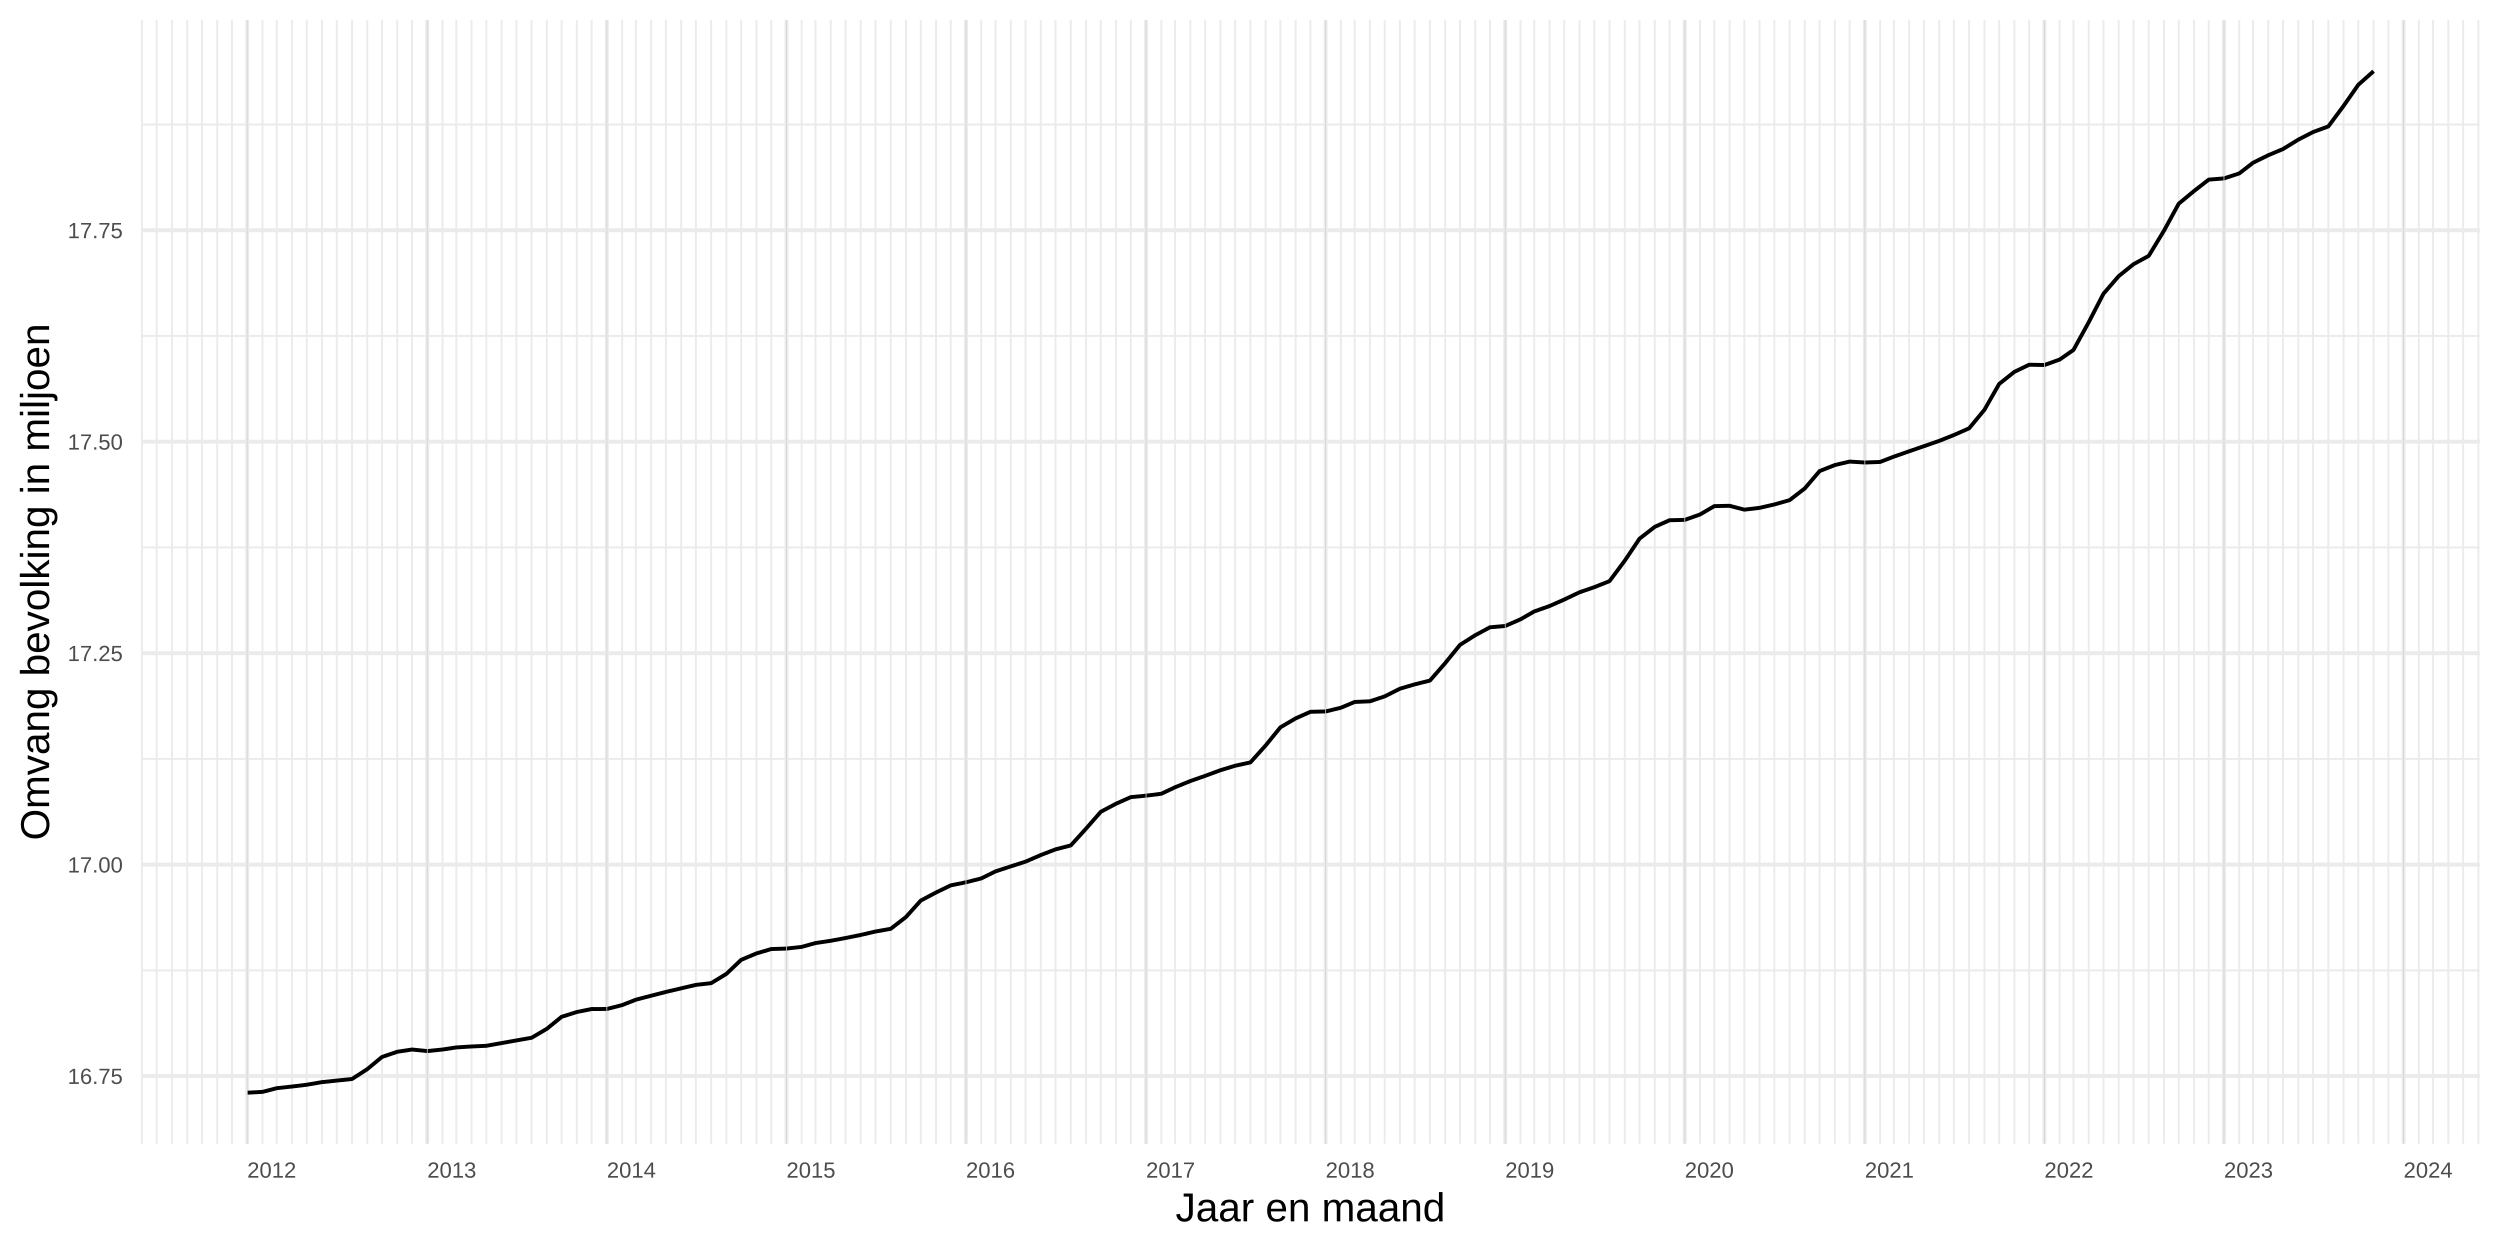
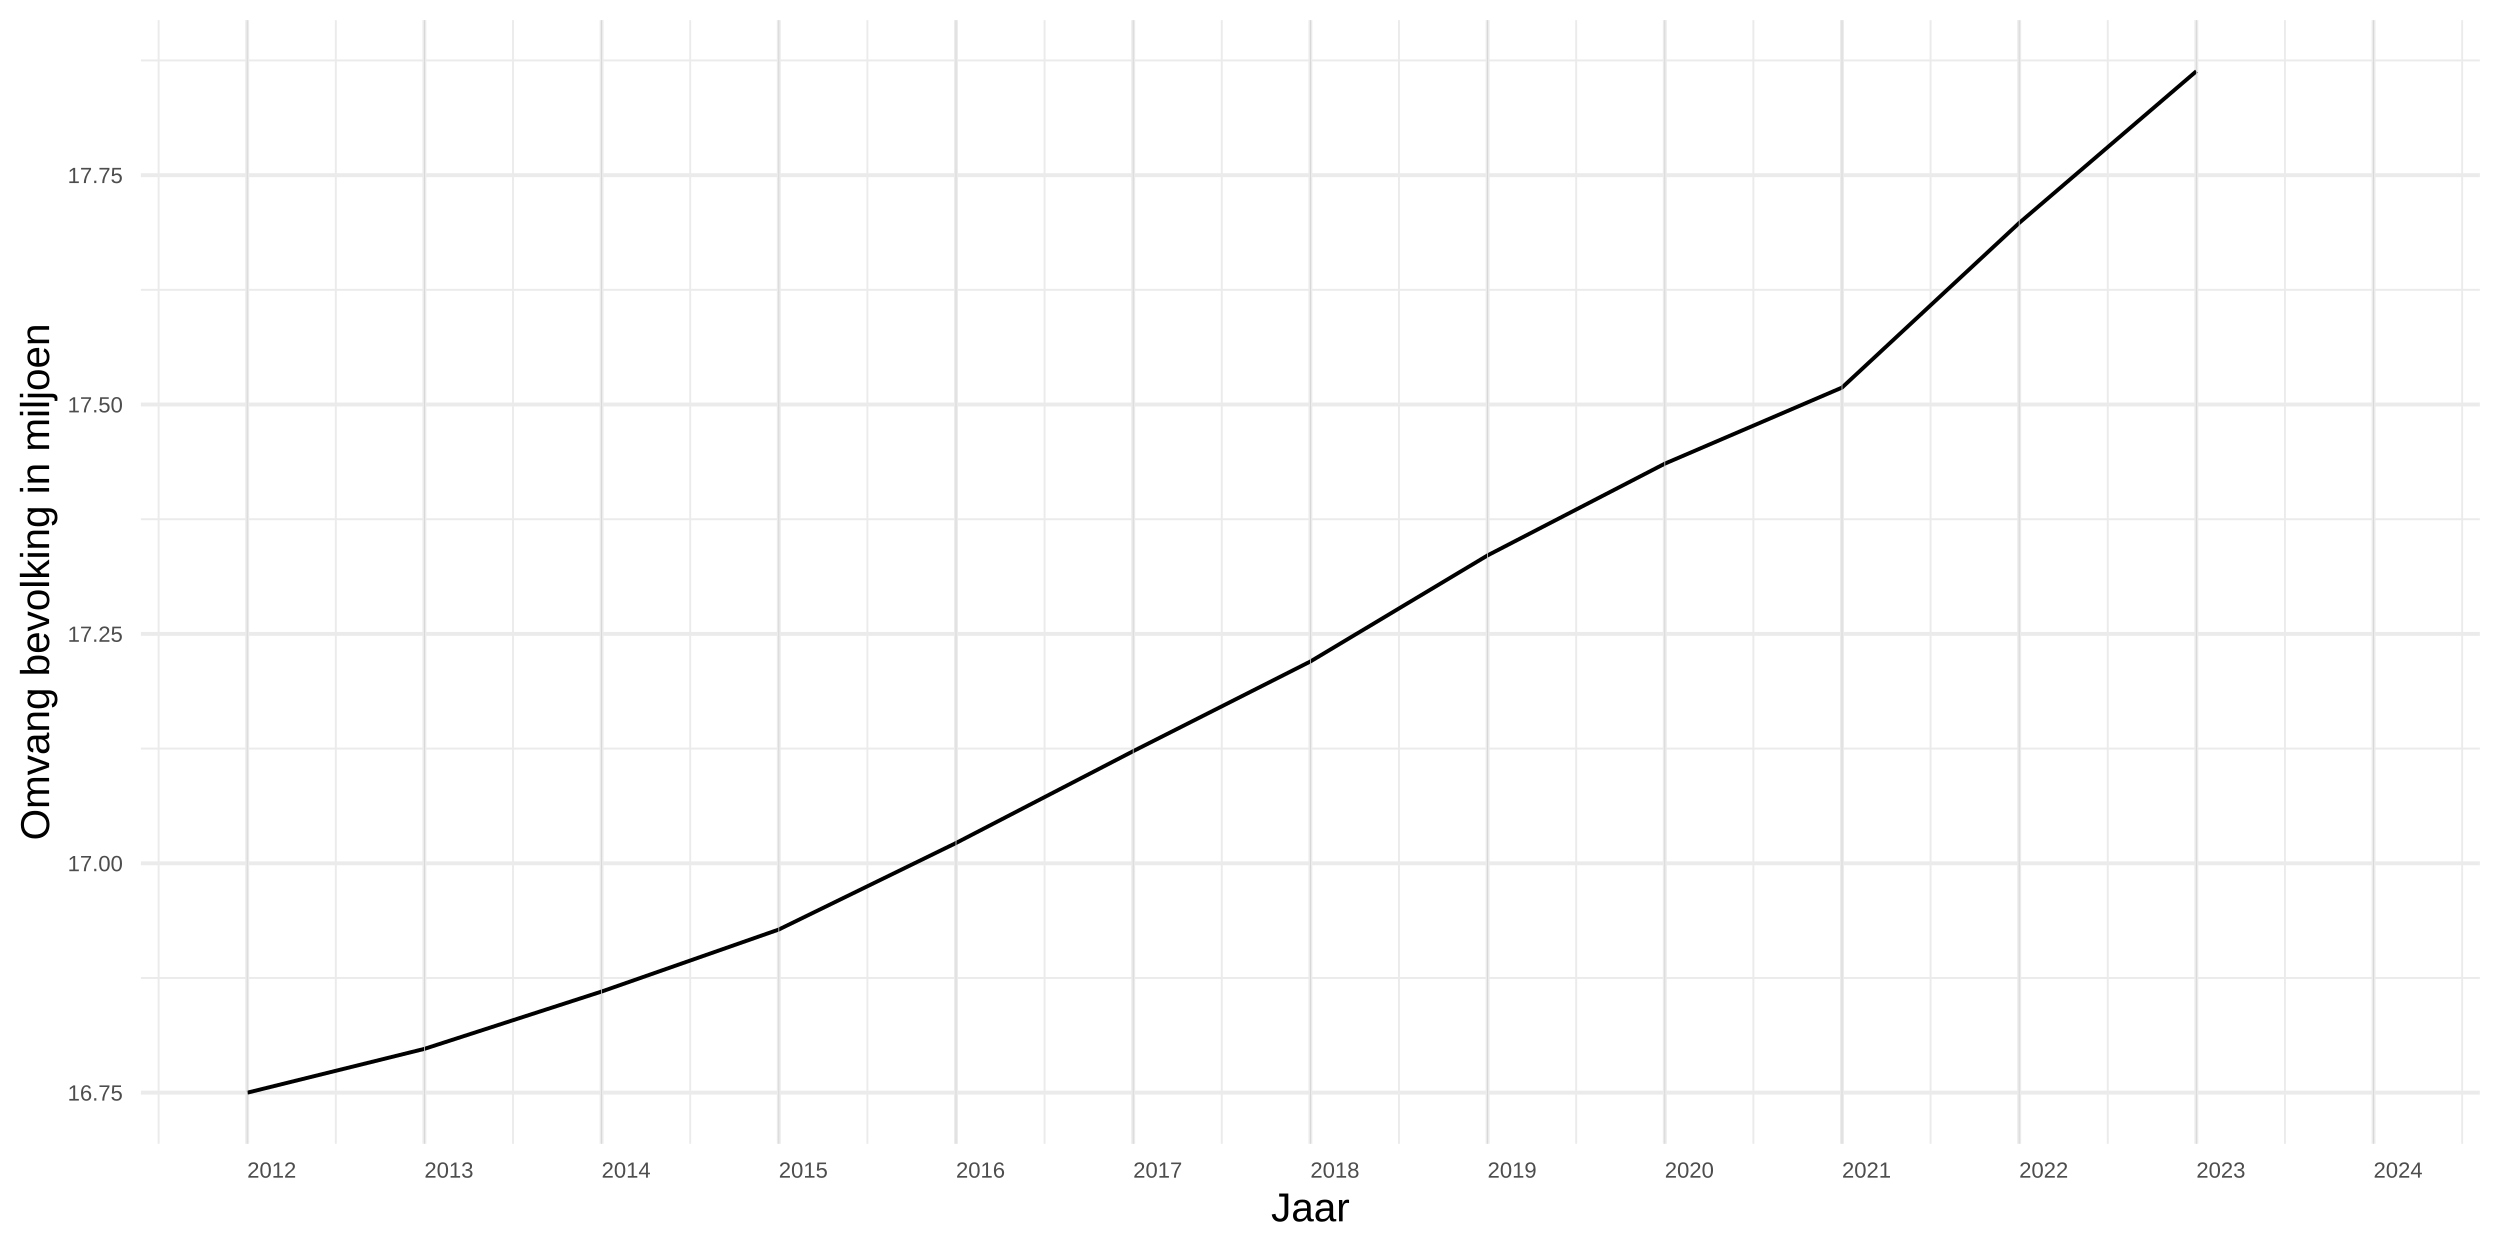
<svg xmlns="http://www.w3.org/2000/svg" class="svglite" width="680.31pt" height="340.16pt" viewBox="0 0 680.31 340.16">
  <defs>
    <style type="text/css">
    .svglite line, .svglite polyline, .svglite polygon, .svglite path, .svglite rect, .svglite circle {
      fill: none;
      stroke: #000000;
      stroke-linecap: round;
      stroke-linejoin: round;
      stroke-miterlimit: 10.00;
    }
    .svglite text {
      white-space: pre;
    }
  </style>
  </defs>
  <rect width="100%" height="100%" style="stroke: none; fill: none;" />
  <defs>
    <clipPath id="cpMC4wMHw2ODAuMzF8MC4wMHwzNDAuMTY=">
      <rect x="0.00" y="0.00" width="680.31" height="340.16" />
    </clipPath>
  </defs>
  <g clip-path="url(#cpMC4wMHw2ODAuMzF8MC4wMHwzNDAuMTY=)">
</g>
  <defs>
    <clipPath id="cpMzguMzR8Njc0Ljg0fDUuNDh8MzExLjI1">
      <rect x="38.34" y="5.48" width="636.49" height="305.77" />
    </clipPath>
  </defs>
  <g clip-path="url(#cpMzguMzR8Njc0Ljg0fDUuNDh8MzExLjI1)">
-     <polyline points="38.34,264.05 674.84,264.05 " style="stroke-width: 0.53; stroke: #EBEBEB; stroke-linecap: butt;" />
-     <polyline points="38.34,206.51 674.84,206.51 " style="stroke-width: 0.53; stroke: #EBEBEB; stroke-linecap: butt;" />
-     <polyline points="38.34,148.97 674.84,148.97 " style="stroke-width: 0.53; stroke: #EBEBEB; stroke-linecap: butt;" />
-     <polyline points="38.34,91.43 674.84,91.43 " style="stroke-width: 0.53; stroke: #EBEBEB; stroke-linecap: butt;" />
-     <polyline points="38.34,33.89 674.84,33.89 " style="stroke-width: 0.53; stroke: #EBEBEB; stroke-linecap: butt;" />
-     <polyline points="38.62,311.25 38.62,5.48 " style="stroke-width: 0.53; stroke: #EBEBEB; stroke-linecap: butt;" />
-     <polyline points="42.64,311.25 42.64,5.48 " style="stroke-width: 0.53; stroke: #EBEBEB; stroke-linecap: butt;" />
-     <polyline points="46.79,311.25 46.79,5.48 " style="stroke-width: 0.53; stroke: #EBEBEB; stroke-linecap: butt;" />
-     <polyline points="50.94,311.25 50.94,5.48 " style="stroke-width: 0.53; stroke: #EBEBEB; stroke-linecap: butt;" />
-     <polyline points="54.96,311.25 54.96,5.48 " style="stroke-width: 0.53; stroke: #EBEBEB; stroke-linecap: butt;" />
-     <polyline points="59.11,311.25 59.11,5.48 " style="stroke-width: 0.53; stroke: #EBEBEB; stroke-linecap: butt;" />
-     <polyline points="63.12,311.25 63.12,5.48 " style="stroke-width: 0.53; stroke: #EBEBEB; stroke-linecap: butt;" />
-     <polyline points="71.43,311.25 71.43,5.48 " style="stroke-width: 0.53; stroke: #EBEBEB; stroke-linecap: butt;" />
-     <polyline points="75.31,311.25 75.31,5.48 " style="stroke-width: 0.53; stroke: #EBEBEB; stroke-linecap: butt;" />
-     <polyline points="79.46,311.25 79.46,5.48 " style="stroke-width: 0.53; stroke: #EBEBEB; stroke-linecap: butt;" />
-     <polyline points="83.47,311.25 83.47,5.48 " style="stroke-width: 0.53; stroke: #EBEBEB; stroke-linecap: butt;" />
-     <polyline points="87.62,311.25 87.62,5.48 " style="stroke-width: 0.53; stroke: #EBEBEB; stroke-linecap: butt;" />
-     <polyline points="91.64,311.25 91.64,5.48 " style="stroke-width: 0.53; stroke: #EBEBEB; stroke-linecap: butt;" />
-     <polyline points="95.79,311.25 95.79,5.48 " style="stroke-width: 0.53; stroke: #EBEBEB; stroke-linecap: butt;" />
-     <polyline points="99.94,311.25 99.94,5.48 " style="stroke-width: 0.53; stroke: #EBEBEB; stroke-linecap: butt;" />
-     <polyline points="103.96,311.25 103.96,5.48 " style="stroke-width: 0.53; stroke: #EBEBEB; stroke-linecap: butt;" />
-     <polyline points="108.11,311.25 108.11,5.48 " style="stroke-width: 0.53; stroke: #EBEBEB; stroke-linecap: butt;" />
-     <polyline points="112.12,311.25 112.12,5.48 " style="stroke-width: 0.53; stroke: #EBEBEB; stroke-linecap: butt;" />
-     <polyline points="120.43,311.25 120.43,5.48 " style="stroke-width: 0.53; stroke: #EBEBEB; stroke-linecap: butt;" />
-     <polyline points="124.17,311.25 124.17,5.48 " style="stroke-width: 0.53; stroke: #EBEBEB; stroke-linecap: butt;" />
-     <polyline points="128.32,311.25 128.32,5.48 " style="stroke-width: 0.53; stroke: #EBEBEB; stroke-linecap: butt;" />
-     <polyline points="132.34,311.25 132.34,5.48 " style="stroke-width: 0.53; stroke: #EBEBEB; stroke-linecap: butt;" />
-     <polyline points="136.49,311.25 136.49,5.48 " style="stroke-width: 0.53; stroke: #EBEBEB; stroke-linecap: butt;" />
-     <polyline points="140.51,311.25 140.51,5.48 " style="stroke-width: 0.53; stroke: #EBEBEB; stroke-linecap: butt;" />
-     <polyline points="144.66,311.25 144.66,5.48 " style="stroke-width: 0.53; stroke: #EBEBEB; stroke-linecap: butt;" />
-     <polyline points="148.81,311.25 148.81,5.48 " style="stroke-width: 0.53; stroke: #EBEBEB; stroke-linecap: butt;" />
-     <polyline points="152.82,311.25 152.82,5.48 " style="stroke-width: 0.53; stroke: #EBEBEB; stroke-linecap: butt;" />
-     <polyline points="156.97,311.25 156.97,5.48 " style="stroke-width: 0.53; stroke: #EBEBEB; stroke-linecap: butt;" />
-     <polyline points="160.99,311.25 160.99,5.48 " style="stroke-width: 0.53; stroke: #EBEBEB; stroke-linecap: butt;" />
-     <polyline points="169.29,311.25 169.29,5.48 " style="stroke-width: 0.53; stroke: #EBEBEB; stroke-linecap: butt;" />
-     <polyline points="173.04,311.25 173.04,5.48 " style="stroke-width: 0.53; stroke: #EBEBEB; stroke-linecap: butt;" />
-     <polyline points="177.19,311.25 177.19,5.48 " style="stroke-width: 0.53; stroke: #EBEBEB; stroke-linecap: butt;" />
-     <polyline points="181.21,311.25 181.21,5.48 " style="stroke-width: 0.53; stroke: #EBEBEB; stroke-linecap: butt;" />
-     <polyline points="185.36,311.25 185.36,5.48 " style="stroke-width: 0.53; stroke: #EBEBEB; stroke-linecap: butt;" />
-     <polyline points="189.37,311.25 189.37,5.48 " style="stroke-width: 0.53; stroke: #EBEBEB; stroke-linecap: butt;" />
-     <polyline points="193.52,311.25 193.52,5.48 " style="stroke-width: 0.53; stroke: #EBEBEB; stroke-linecap: butt;" />
-     <polyline points="197.67,311.25 197.67,5.48 " style="stroke-width: 0.53; stroke: #EBEBEB; stroke-linecap: butt;" />
-     <polyline points="201.69,311.25 201.69,5.48 " style="stroke-width: 0.53; stroke: #EBEBEB; stroke-linecap: butt;" />
-     <polyline points="205.84,311.25 205.84,5.48 " style="stroke-width: 0.53; stroke: #EBEBEB; stroke-linecap: butt;" />
-     <polyline points="209.86,311.25 209.86,5.48 " style="stroke-width: 0.53; stroke: #EBEBEB; stroke-linecap: butt;" />
-     <polyline points="218.16,311.25 218.16,5.48 " style="stroke-width: 0.53; stroke: #EBEBEB; stroke-linecap: butt;" />
-     <polyline points="221.91,311.25 221.91,5.48 " style="stroke-width: 0.53; stroke: #EBEBEB; stroke-linecap: butt;" />
-     <polyline points="226.06,311.25 226.06,5.48 " style="stroke-width: 0.53; stroke: #EBEBEB; stroke-linecap: butt;" />
-     <polyline points="230.07,311.25 230.07,5.48 " style="stroke-width: 0.53; stroke: #EBEBEB; stroke-linecap: butt;" />
-     <polyline points="234.22,311.25 234.22,5.48 " style="stroke-width: 0.53; stroke: #EBEBEB; stroke-linecap: butt;" />
-     <polyline points="238.24,311.25 238.24,5.48 " style="stroke-width: 0.53; stroke: #EBEBEB; stroke-linecap: butt;" />
-     <polyline points="242.39,311.25 242.39,5.48 " style="stroke-width: 0.53; stroke: #EBEBEB; stroke-linecap: butt;" />
-     <polyline points="246.54,311.25 246.54,5.48 " style="stroke-width: 0.53; stroke: #EBEBEB; stroke-linecap: butt;" />
-     <polyline points="250.56,311.25 250.56,5.48 " style="stroke-width: 0.53; stroke: #EBEBEB; stroke-linecap: butt;" />
-     <polyline points="254.71,311.25 254.71,5.48 " style="stroke-width: 0.53; stroke: #EBEBEB; stroke-linecap: butt;" />
-     <polyline points="258.72,311.25 258.72,5.48 " style="stroke-width: 0.53; stroke: #EBEBEB; stroke-linecap: butt;" />
-     <polyline points="267.02,311.25 267.02,5.48 " style="stroke-width: 0.53; stroke: #EBEBEB; stroke-linecap: butt;" />
-     <polyline points="270.91,311.25 270.91,5.48 " style="stroke-width: 0.53; stroke: #EBEBEB; stroke-linecap: butt;" />
-     <polyline points="275.06,311.25 275.06,5.48 " style="stroke-width: 0.53; stroke: #EBEBEB; stroke-linecap: butt;" />
-     <polyline points="279.07,311.25 279.07,5.48 " style="stroke-width: 0.53; stroke: #EBEBEB; stroke-linecap: butt;" />
-     <polyline points="283.22,311.25 283.22,5.48 " style="stroke-width: 0.53; stroke: #EBEBEB; stroke-linecap: butt;" />
-     <polyline points="287.24,311.25 287.24,5.48 " style="stroke-width: 0.53; stroke: #EBEBEB; stroke-linecap: butt;" />
-     <polyline points="291.39,311.25 291.39,5.48 " style="stroke-width: 0.53; stroke: #EBEBEB; stroke-linecap: butt;" />
-     <polyline points="295.54,311.25 295.54,5.48 " style="stroke-width: 0.53; stroke: #EBEBEB; stroke-linecap: butt;" />
-     <polyline points="299.56,311.25 299.56,5.48 " style="stroke-width: 0.53; stroke: #EBEBEB; stroke-linecap: butt;" />
-     <polyline points="303.71,311.25 303.71,5.48 " style="stroke-width: 0.53; stroke: #EBEBEB; stroke-linecap: butt;" />
-     <polyline points="307.72,311.25 307.72,5.48 " style="stroke-width: 0.53; stroke: #EBEBEB; stroke-linecap: butt;" />
-     <polyline points="316.02,311.25 316.02,5.48 " style="stroke-width: 0.53; stroke: #EBEBEB; stroke-linecap: butt;" />
-     <polyline points="319.77,311.25 319.77,5.48 " style="stroke-width: 0.53; stroke: #EBEBEB; stroke-linecap: butt;" />
-     <polyline points="323.92,311.25 323.92,5.48 " style="stroke-width: 0.53; stroke: #EBEBEB; stroke-linecap: butt;" />
-     <polyline points="327.94,311.25 327.94,5.48 " style="stroke-width: 0.53; stroke: #EBEBEB; stroke-linecap: butt;" />
-     <polyline points="332.09,311.25 332.09,5.48 " style="stroke-width: 0.53; stroke: #EBEBEB; stroke-linecap: butt;" />
-     <polyline points="336.11,311.25 336.11,5.48 " style="stroke-width: 0.53; stroke: #EBEBEB; stroke-linecap: butt;" />
-     <polyline points="340.26,311.25 340.26,5.48 " style="stroke-width: 0.53; stroke: #EBEBEB; stroke-linecap: butt;" />
-     <polyline points="344.41,311.25 344.41,5.48 " style="stroke-width: 0.53; stroke: #EBEBEB; stroke-linecap: butt;" />
-     <polyline points="348.42,311.25 348.42,5.48 " style="stroke-width: 0.53; stroke: #EBEBEB; stroke-linecap: butt;" />
-     <polyline points="352.57,311.25 352.57,5.48 " style="stroke-width: 0.53; stroke: #EBEBEB; stroke-linecap: butt;" />
-     <polyline points="356.59,311.25 356.59,5.48 " style="stroke-width: 0.53; stroke: #EBEBEB; stroke-linecap: butt;" />
-     <polyline points="364.89,311.25 364.89,5.48 " style="stroke-width: 0.53; stroke: #EBEBEB; stroke-linecap: butt;" />
-     <polyline points="368.64,311.25 368.64,5.48 " style="stroke-width: 0.53; stroke: #EBEBEB; stroke-linecap: butt;" />
-     <polyline points="372.79,311.25 372.79,5.48 " style="stroke-width: 0.53; stroke: #EBEBEB; stroke-linecap: butt;" />
-     <polyline points="376.81,311.25 376.81,5.48 " style="stroke-width: 0.53; stroke: #EBEBEB; stroke-linecap: butt;" />
-     <polyline points="380.96,311.25 380.96,5.48 " style="stroke-width: 0.53; stroke: #EBEBEB; stroke-linecap: butt;" />
-     <polyline points="384.97,311.25 384.97,5.48 " style="stroke-width: 0.53; stroke: #EBEBEB; stroke-linecap: butt;" />
-     <polyline points="389.12,311.25 389.12,5.48 " style="stroke-width: 0.53; stroke: #EBEBEB; stroke-linecap: butt;" />
-     <polyline points="393.27,311.25 393.27,5.48 " style="stroke-width: 0.53; stroke: #EBEBEB; stroke-linecap: butt;" />
-     <polyline points="397.29,311.25 397.29,5.48 " style="stroke-width: 0.53; stroke: #EBEBEB; stroke-linecap: butt;" />
-     <polyline points="401.44,311.25 401.44,5.48 " style="stroke-width: 0.53; stroke: #EBEBEB; stroke-linecap: butt;" />
-     <polyline points="405.46,311.25 405.46,5.48 " style="stroke-width: 0.53; stroke: #EBEBEB; stroke-linecap: butt;" />
-     <polyline points="413.76,311.25 413.76,5.48 " style="stroke-width: 0.53; stroke: #EBEBEB; stroke-linecap: butt;" />
-     <polyline points="417.50,311.25 417.50,5.48 " style="stroke-width: 0.53; stroke: #EBEBEB; stroke-linecap: butt;" />
-     <polyline points="421.66,311.25 421.66,5.48 " style="stroke-width: 0.53; stroke: #EBEBEB; stroke-linecap: butt;" />
-     <polyline points="425.67,311.25 425.67,5.48 " style="stroke-width: 0.53; stroke: #EBEBEB; stroke-linecap: butt;" />
-     <polyline points="429.82,311.25 429.82,5.48 " style="stroke-width: 0.53; stroke: #EBEBEB; stroke-linecap: butt;" />
-     <polyline points="433.84,311.25 433.84,5.48 " style="stroke-width: 0.53; stroke: #EBEBEB; stroke-linecap: butt;" />
-     <polyline points="437.99,311.25 437.99,5.48 " style="stroke-width: 0.53; stroke: #EBEBEB; stroke-linecap: butt;" />
-     <polyline points="442.14,311.25 442.14,5.48 " style="stroke-width: 0.53; stroke: #EBEBEB; stroke-linecap: butt;" />
-     <polyline points="446.16,311.25 446.16,5.48 " style="stroke-width: 0.53; stroke: #EBEBEB; stroke-linecap: butt;" />
-     <polyline points="450.31,311.25 450.31,5.48 " style="stroke-width: 0.53; stroke: #EBEBEB; stroke-linecap: butt;" />
-     <polyline points="454.32,311.25 454.32,5.48 " style="stroke-width: 0.53; stroke: #EBEBEB; stroke-linecap: butt;" />
-     <polyline points="462.62,311.25 462.62,5.48 " style="stroke-width: 0.53; stroke: #EBEBEB; stroke-linecap: butt;" />
-     <polyline points="466.50,311.25 466.50,5.48 " style="stroke-width: 0.53; stroke: #EBEBEB; stroke-linecap: butt;" />
-     <polyline points="470.66,311.25 470.66,5.48 " style="stroke-width: 0.53; stroke: #EBEBEB; stroke-linecap: butt;" />
-     <polyline points="474.67,311.25 474.67,5.48 " style="stroke-width: 0.53; stroke: #EBEBEB; stroke-linecap: butt;" />
-     <polyline points="478.82,311.25 478.82,5.48 " style="stroke-width: 0.53; stroke: #EBEBEB; stroke-linecap: butt;" />
-     <polyline points="482.84,311.25 482.84,5.48 " style="stroke-width: 0.53; stroke: #EBEBEB; stroke-linecap: butt;" />
-     <polyline points="486.99,311.25 486.99,5.48 " style="stroke-width: 0.53; stroke: #EBEBEB; stroke-linecap: butt;" />
-     <polyline points="491.14,311.25 491.14,5.48 " style="stroke-width: 0.53; stroke: #EBEBEB; stroke-linecap: butt;" />
-     <polyline points="495.16,311.25 495.16,5.48 " style="stroke-width: 0.53; stroke: #EBEBEB; stroke-linecap: butt;" />
-     <polyline points="499.31,311.25 499.31,5.48 " style="stroke-width: 0.53; stroke: #EBEBEB; stroke-linecap: butt;" />
-     <polyline points="503.32,311.25 503.32,5.48 " style="stroke-width: 0.53; stroke: #EBEBEB; stroke-linecap: butt;" />
-     <polyline points="511.62,311.25 511.62,5.48 " style="stroke-width: 0.53; stroke: #EBEBEB; stroke-linecap: butt;" />
-     <polyline points="515.37,311.25 515.37,5.48 " style="stroke-width: 0.53; stroke: #EBEBEB; stroke-linecap: butt;" />
-     <polyline points="519.52,311.25 519.52,5.48 " style="stroke-width: 0.53; stroke: #EBEBEB; stroke-linecap: butt;" />
-     <polyline points="523.54,311.25 523.54,5.48 " style="stroke-width: 0.53; stroke: #EBEBEB; stroke-linecap: butt;" />
-     <polyline points="527.69,311.25 527.69,5.48 " style="stroke-width: 0.53; stroke: #EBEBEB; stroke-linecap: butt;" />
-     <polyline points="531.70,311.25 531.70,5.48 " style="stroke-width: 0.53; stroke: #EBEBEB; stroke-linecap: butt;" />
-     <polyline points="535.85,311.25 535.85,5.48 " style="stroke-width: 0.53; stroke: #EBEBEB; stroke-linecap: butt;" />
-     <polyline points="540.01,311.25 540.01,5.48 " style="stroke-width: 0.53; stroke: #EBEBEB; stroke-linecap: butt;" />
-     <polyline points="544.02,311.25 544.02,5.48 " style="stroke-width: 0.53; stroke: #EBEBEB; stroke-linecap: butt;" />
-     <polyline points="548.17,311.25 548.17,5.48 " style="stroke-width: 0.53; stroke: #EBEBEB; stroke-linecap: butt;" />
-     <polyline points="552.19,311.25 552.19,5.48 " style="stroke-width: 0.53; stroke: #EBEBEB; stroke-linecap: butt;" />
-     <polyline points="560.49,311.25 560.49,5.48 " style="stroke-width: 0.53; stroke: #EBEBEB; stroke-linecap: butt;" />
-     <polyline points="564.24,311.25 564.24,5.48 " style="stroke-width: 0.53; stroke: #EBEBEB; stroke-linecap: butt;" />
-     <polyline points="568.39,311.25 568.39,5.48 " style="stroke-width: 0.53; stroke: #EBEBEB; stroke-linecap: butt;" />
-     <polyline points="572.40,311.25 572.40,5.48 " style="stroke-width: 0.53; stroke: #EBEBEB; stroke-linecap: butt;" />
-     <polyline points="576.55,311.25 576.55,5.48 " style="stroke-width: 0.53; stroke: #EBEBEB; stroke-linecap: butt;" />
-     <polyline points="580.57,311.25 580.57,5.48 " style="stroke-width: 0.53; stroke: #EBEBEB; stroke-linecap: butt;" />
-     <polyline points="584.72,311.25 584.72,5.48 " style="stroke-width: 0.53; stroke: #EBEBEB; stroke-linecap: butt;" />
-     <polyline points="588.87,311.25 588.87,5.48 " style="stroke-width: 0.53; stroke: #EBEBEB; stroke-linecap: butt;" />
-     <polyline points="592.89,311.25 592.89,5.48 " style="stroke-width: 0.53; stroke: #EBEBEB; stroke-linecap: butt;" />
-     <polyline points="597.04,311.25 597.04,5.48 " style="stroke-width: 0.53; stroke: #EBEBEB; stroke-linecap: butt;" />
-     <polyline points="601.05,311.25 601.05,5.48 " style="stroke-width: 0.53; stroke: #EBEBEB; stroke-linecap: butt;" />
-     <polyline points="609.35,311.25 609.35,5.48 " style="stroke-width: 0.53; stroke: #EBEBEB; stroke-linecap: butt;" />
-     <polyline points="613.10,311.25 613.10,5.48 " style="stroke-width: 0.53; stroke: #EBEBEB; stroke-linecap: butt;" />
-     <polyline points="617.25,311.25 617.25,5.48 " style="stroke-width: 0.53; stroke: #EBEBEB; stroke-linecap: butt;" />
-     <polyline points="621.27,311.25 621.27,5.48 " style="stroke-width: 0.53; stroke: #EBEBEB; stroke-linecap: butt;" />
-     <polyline points="625.42,311.25 625.42,5.48 " style="stroke-width: 0.53; stroke: #EBEBEB; stroke-linecap: butt;" />
-     <polyline points="629.44,311.25 629.44,5.48 " style="stroke-width: 0.53; stroke: #EBEBEB; stroke-linecap: butt;" />
-     <polyline points="633.59,311.25 633.59,5.48 " style="stroke-width: 0.53; stroke: #EBEBEB; stroke-linecap: butt;" />
-     <polyline points="637.74,311.25 637.74,5.48 " style="stroke-width: 0.53; stroke: #EBEBEB; stroke-linecap: butt;" />
-     <polyline points="641.75,311.25 641.75,5.48 " style="stroke-width: 0.53; stroke: #EBEBEB; stroke-linecap: butt;" />
-     <polyline points="645.90,311.25 645.90,5.48 " style="stroke-width: 0.53; stroke: #EBEBEB; stroke-linecap: butt;" />
-     <polyline points="649.92,311.25 649.92,5.48 " style="stroke-width: 0.53; stroke: #EBEBEB; stroke-linecap: butt;" />
-     <polyline points="658.22,311.25 658.22,5.48 " style="stroke-width: 0.53; stroke: #EBEBEB; stroke-linecap: butt;" />
-     <polyline points="662.10,311.25 662.10,5.48 " style="stroke-width: 0.53; stroke: #EBEBEB; stroke-linecap: butt;" />
-     <polyline points="666.25,311.25 666.25,5.48 " style="stroke-width: 0.53; stroke: #EBEBEB; stroke-linecap: butt;" />
-     <polyline points="670.27,311.25 670.27,5.48 " style="stroke-width: 0.53; stroke: #EBEBEB; stroke-linecap: butt;" />
-     <polyline points="674.42,311.25 674.42,5.48 " style="stroke-width: 0.53; stroke: #EBEBEB; stroke-linecap: butt;" />
-     <polyline points="38.34,292.82 674.84,292.82 " style="stroke-width: 1.07; stroke: #EBEBEB; stroke-linecap: butt;" />
-     <polyline points="38.34,235.28 674.84,235.28 " style="stroke-width: 1.07; stroke: #EBEBEB; stroke-linecap: butt;" />
-     <polyline points="38.34,177.74 674.84,177.74 " style="stroke-width: 1.07; stroke: #EBEBEB; stroke-linecap: butt;" />
-     <polyline points="38.34,120.20 674.84,120.20 " style="stroke-width: 1.07; stroke: #EBEBEB; stroke-linecap: butt;" />
-     <polyline points="38.34,62.66 674.84,62.66 " style="stroke-width: 1.07; stroke: #EBEBEB; stroke-linecap: butt;" />
+     <polyline points="38.34,266.13 674.84,266.13 " style="stroke-width: 0.53; stroke: #EBEBEB; stroke-linecap: butt;" />
+     <polyline points="38.34,203.71 674.84,203.71 " style="stroke-width: 0.53; stroke: #EBEBEB; stroke-linecap: butt;" />
+     <polyline points="38.34,141.29 674.84,141.29 " style="stroke-width: 0.53; stroke: #EBEBEB; stroke-linecap: butt;" />
+     <polyline points="38.34,78.87 674.84,78.87 " style="stroke-width: 0.53; stroke: #EBEBEB; stroke-linecap: butt;" />
+     <polyline points="38.34,16.45 674.84,16.45 " style="stroke-width: 0.53; stroke: #EBEBEB; stroke-linecap: butt;" />
+     <polyline points="43.17,311.25 43.17,5.48 " style="stroke-width: 0.53; stroke: #EBEBEB; stroke-linecap: butt;" />
+     <polyline points="91.38,311.25 91.38,5.48 " style="stroke-width: 0.53; stroke: #EBEBEB; stroke-linecap: butt;" />
+     <polyline points="139.60,311.25 139.60,5.48 " style="stroke-width: 0.53; stroke: #EBEBEB; stroke-linecap: butt;" />
+     <polyline points="187.82,311.25 187.82,5.48 " style="stroke-width: 0.53; stroke: #EBEBEB; stroke-linecap: butt;" />
+     <polyline points="236.04,311.25 236.04,5.48 " style="stroke-width: 0.53; stroke: #EBEBEB; stroke-linecap: butt;" />
+     <polyline points="284.26,311.25 284.26,5.48 " style="stroke-width: 0.53; stroke: #EBEBEB; stroke-linecap: butt;" />
+     <polyline points="332.48,311.25 332.48,5.48 " style="stroke-width: 0.53; stroke: #EBEBEB; stroke-linecap: butt;" />
+     <polyline points="380.70,311.25 380.70,5.48 " style="stroke-width: 0.53; stroke: #EBEBEB; stroke-linecap: butt;" />
+     <polyline points="428.92,311.25 428.92,5.48 " style="stroke-width: 0.53; stroke: #EBEBEB; stroke-linecap: butt;" />
+     <polyline points="477.14,311.25 477.14,5.48 " style="stroke-width: 0.53; stroke: #EBEBEB; stroke-linecap: butt;" />
+     <polyline points="525.36,311.25 525.36,5.48 " style="stroke-width: 0.53; stroke: #EBEBEB; stroke-linecap: butt;" />
+     <polyline points="573.58,311.25 573.58,5.48 " style="stroke-width: 0.53; stroke: #EBEBEB; stroke-linecap: butt;" />
+     <polyline points="621.79,311.25 621.79,5.48 " style="stroke-width: 0.53; stroke: #EBEBEB; stroke-linecap: butt;" />
+     <polyline points="670.01,311.25 670.01,5.48 " style="stroke-width: 0.53; stroke: #EBEBEB; stroke-linecap: butt;" />
+     <polyline points="38.34,297.34 674.84,297.34 " style="stroke-width: 1.07; stroke: #EBEBEB; stroke-linecap: butt;" />
+     <polyline points="38.34,234.92 674.84,234.92 " style="stroke-width: 1.07; stroke: #EBEBEB; stroke-linecap: butt;" />
+     <polyline points="38.34,172.50 674.84,172.50 " style="stroke-width: 1.07; stroke: #EBEBEB; stroke-linecap: butt;" />
+     <polyline points="38.34,110.08 674.84,110.08 " style="stroke-width: 1.07; stroke: #EBEBEB; stroke-linecap: butt;" />
+     <polyline points="38.34,47.66 674.84,47.66 " style="stroke-width: 1.07; stroke: #EBEBEB; stroke-linecap: butt;" />
    <polyline points="67.27,311.25 67.27,5.48 " style="stroke-width: 1.07; stroke: #EBEBEB; stroke-linecap: butt;" />
-     <polyline points="116.27,311.25 116.27,5.48 " style="stroke-width: 1.07; stroke: #EBEBEB; stroke-linecap: butt;" />
-     <polyline points="165.14,311.25 165.14,5.48 " style="stroke-width: 1.07; stroke: #EBEBEB; stroke-linecap: butt;" />
-     <polyline points="214.01,311.25 214.01,5.48 " style="stroke-width: 1.07; stroke: #EBEBEB; stroke-linecap: butt;" />
-     <polyline points="262.87,311.25 262.87,5.48 " style="stroke-width: 1.07; stroke: #EBEBEB; stroke-linecap: butt;" />
-     <polyline points="311.87,311.25 311.87,5.48 " style="stroke-width: 1.07; stroke: #EBEBEB; stroke-linecap: butt;" />
-     <polyline points="360.74,311.25 360.74,5.48 " style="stroke-width: 1.07; stroke: #EBEBEB; stroke-linecap: butt;" />
-     <polyline points="409.61,311.25 409.61,5.48 " style="stroke-width: 1.07; stroke: #EBEBEB; stroke-linecap: butt;" />
-     <polyline points="458.47,311.25 458.47,5.48 " style="stroke-width: 1.07; stroke: #EBEBEB; stroke-linecap: butt;" />
-     <polyline points="507.47,311.25 507.47,5.48 " style="stroke-width: 1.07; stroke: #EBEBEB; stroke-linecap: butt;" />
-     <polyline points="556.34,311.25 556.34,5.48 " style="stroke-width: 1.07; stroke: #EBEBEB; stroke-linecap: butt;" />
-     <polyline points="605.20,311.25 605.20,5.48 " style="stroke-width: 1.07; stroke: #EBEBEB; stroke-linecap: butt;" />
-     <polyline points="654.07,311.25 654.07,5.48 " style="stroke-width: 1.07; stroke: #EBEBEB; stroke-linecap: butt;" />
-     <polyline points="67.27,297.35 71.43,297.13 75.31,296.12 79.46,295.67 83.47,295.18 87.62,294.47 91.64,294.05 95.79,293.62 99.94,290.94 103.96,287.62 108.11,286.21 112.12,285.60 116.27,286.02 120.43,285.60 124.17,285.03 128.32,284.77 132.34,284.59 136.49,283.85 140.51,283.13 144.66,282.40 148.81,279.96 152.82,276.70 156.97,275.39 160.99,274.58 165.14,274.57 169.29,273.51 173.04,272.04 177.19,270.96 181.21,269.93 185.36,268.95 189.37,268.01 193.52,267.54 197.67,265.01 201.69,261.19 205.84,259.45 209.86,258.26 214.01,258.13 218.16,257.67 221.91,256.63 226.06,256.01 230.07,255.26 234.22,254.42 238.24,253.49 242.39,252.75 246.54,249.53 250.56,245.07 254.71,242.87 258.72,240.93 262.87,240.09 267.02,239.04 270.91,237.12 275.06,235.76 279.07,234.47 283.22,232.68 287.24,231.13 291.39,230.06 295.54,225.49 299.56,220.90 303.71,218.70 307.72,216.92 311.87,216.52 316.02,216.00 319.77,214.23 323.92,212.54 327.94,211.13 332.09,209.60 336.11,208.38 340.26,207.47 344.41,202.86 348.42,197.93 352.57,195.49 356.59,193.70 360.74,193.60 364.89,192.59 368.64,191.02 372.79,190.84 376.81,189.50 380.96,187.41 384.97,186.23 389.12,185.20 393.27,180.45 397.29,175.49 401.44,172.86 405.46,170.70 409.61,170.34 413.76,168.53 417.50,166.39 421.66,164.92 425.67,163.15 429.82,161.17 433.84,159.79 437.99,158.14 442.14,152.57 446.16,146.58 450.31,143.36 454.32,141.57 458.47,141.47 462.62,140.00 466.50,137.73 470.66,137.64 474.67,138.69 478.82,138.20 482.84,137.28 486.99,136.10 491.14,132.90 495.16,128.19 499.31,126.55 503.32,125.61 507.47,125.86 511.62,125.71 515.37,124.26 519.52,122.81 523.54,121.42 527.69,119.98 531.70,118.38 535.85,116.55 540.01,111.51 544.02,104.48 548.17,101.18 552.19,99.25 556.34,99.33 560.49,97.84 564.24,95.23 568.39,87.69 572.40,79.93 576.55,75.14 580.57,71.90 584.72,69.63 588.87,62.78 592.89,55.42 597.04,51.99 601.05,48.88 605.20,48.55 609.35,47.19 613.10,44.29 617.25,42.24 621.27,40.55 625.42,38.00 629.44,35.93 633.59,34.41 637.74,28.82 641.75,23.07 645.90,19.38 " style="stroke-width: 1.07; stroke-linecap: butt;" />
+     <polyline points="115.49,311.25 115.49,5.48 " style="stroke-width: 1.07; stroke: #EBEBEB; stroke-linecap: butt;" />
+     <polyline points="163.71,311.25 163.71,5.48 " style="stroke-width: 1.07; stroke: #EBEBEB; stroke-linecap: butt;" />
+     <polyline points="211.93,311.25 211.93,5.48 " style="stroke-width: 1.07; stroke: #EBEBEB; stroke-linecap: butt;" />
+     <polyline points="260.15,311.25 260.15,5.48 " style="stroke-width: 1.07; stroke: #EBEBEB; stroke-linecap: butt;" />
+     <polyline points="308.37,311.25 308.37,5.48 " style="stroke-width: 1.07; stroke: #EBEBEB; stroke-linecap: butt;" />
+     <polyline points="356.59,311.25 356.59,5.48 " style="stroke-width: 1.07; stroke: #EBEBEB; stroke-linecap: butt;" />
+     <polyline points="404.81,311.25 404.81,5.48 " style="stroke-width: 1.07; stroke: #EBEBEB; stroke-linecap: butt;" />
+     <polyline points="453.03,311.25 453.03,5.48 " style="stroke-width: 1.07; stroke: #EBEBEB; stroke-linecap: butt;" />
+     <polyline points="501.25,311.25 501.25,5.48 " style="stroke-width: 1.07; stroke: #EBEBEB; stroke-linecap: butt;" />
+     <polyline points="549.47,311.25 549.47,5.48 " style="stroke-width: 1.07; stroke: #EBEBEB; stroke-linecap: butt;" />
+     <polyline points="597.68,311.25 597.68,5.48 " style="stroke-width: 1.07; stroke: #EBEBEB; stroke-linecap: butt;" />
+     <polyline points="645.90,311.25 645.90,5.48 " style="stroke-width: 1.07; stroke: #EBEBEB; stroke-linecap: butt;" />
+     <polyline points="67.27,297.35 115.49,285.42 163.71,269.82 211.93,252.94 260.15,229.40 308.37,204.41 356.59,180.00 404.81,151.13 453.03,126.17 501.25,105.47 549.47,60.67 597.68,19.38 " style="stroke-width: 1.07; stroke-linecap: butt;" />
    <line x1="67.27" y1="311.25" x2="67.27" y2="5.48" style="stroke-width: 0.21; stroke: #D3D3D3; stroke-linecap: butt;" />
-     <line x1="116.27" y1="311.25" x2="116.27" y2="5.48" style="stroke-width: 0.21; stroke: #D3D3D3; stroke-linecap: butt;" />
-     <line x1="165.14" y1="311.25" x2="165.14" y2="5.48" style="stroke-width: 0.21; stroke: #D3D3D3; stroke-linecap: butt;" />
-     <line x1="214.01" y1="311.25" x2="214.01" y2="5.48" style="stroke-width: 0.21; stroke: #D3D3D3; stroke-linecap: butt;" />
-     <line x1="262.87" y1="311.25" x2="262.87" y2="5.48" style="stroke-width: 0.21; stroke: #D3D3D3; stroke-linecap: butt;" />
-     <line x1="311.87" y1="311.25" x2="311.87" y2="5.48" style="stroke-width: 0.21; stroke: #D3D3D3; stroke-linecap: butt;" />
-     <line x1="360.74" y1="311.25" x2="360.74" y2="5.48" style="stroke-width: 0.21; stroke: #D3D3D3; stroke-linecap: butt;" />
-     <line x1="409.61" y1="311.25" x2="409.61" y2="5.48" style="stroke-width: 0.21; stroke: #D3D3D3; stroke-linecap: butt;" />
-     <line x1="458.47" y1="311.25" x2="458.47" y2="5.48" style="stroke-width: 0.21; stroke: #D3D3D3; stroke-linecap: butt;" />
-     <line x1="507.47" y1="311.25" x2="507.47" y2="5.48" style="stroke-width: 0.21; stroke: #D3D3D3; stroke-linecap: butt;" />
-     <line x1="556.34" y1="311.25" x2="556.34" y2="5.48" style="stroke-width: 0.21; stroke: #D3D3D3; stroke-linecap: butt;" />
-     <line x1="605.20" y1="311.25" x2="605.20" y2="5.48" style="stroke-width: 0.21; stroke: #D3D3D3; stroke-linecap: butt;" />
-     <line x1="654.07" y1="311.25" x2="654.07" y2="5.48" style="stroke-width: 0.21; stroke: #D3D3D3; stroke-linecap: butt;" />
+     <line x1="115.49" y1="311.25" x2="115.49" y2="5.48" style="stroke-width: 0.21; stroke: #D3D3D3; stroke-linecap: butt;" />
+     <line x1="163.71" y1="311.25" x2="163.71" y2="5.48" style="stroke-width: 0.21; stroke: #D3D3D3; stroke-linecap: butt;" />
+     <line x1="211.93" y1="311.25" x2="211.93" y2="5.48" style="stroke-width: 0.21; stroke: #D3D3D3; stroke-linecap: butt;" />
+     <line x1="260.15" y1="311.25" x2="260.15" y2="5.48" style="stroke-width: 0.21; stroke: #D3D3D3; stroke-linecap: butt;" />
+     <line x1="308.37" y1="311.25" x2="308.37" y2="5.48" style="stroke-width: 0.21; stroke: #D3D3D3; stroke-linecap: butt;" />
+     <line x1="356.59" y1="311.25" x2="356.59" y2="5.48" style="stroke-width: 0.21; stroke: #D3D3D3; stroke-linecap: butt;" />
+     <line x1="404.81" y1="311.25" x2="404.81" y2="5.48" style="stroke-width: 0.21; stroke: #D3D3D3; stroke-linecap: butt;" />
+     <line x1="453.03" y1="311.25" x2="453.03" y2="5.48" style="stroke-width: 0.21; stroke: #D3D3D3; stroke-linecap: butt;" />
+     <line x1="501.25" y1="311.25" x2="501.25" y2="5.48" style="stroke-width: 0.21; stroke: #D3D3D3; stroke-linecap: butt;" />
+     <line x1="549.47" y1="311.25" x2="549.47" y2="5.48" style="stroke-width: 0.21; stroke: #D3D3D3; stroke-linecap: butt;" />
+     <line x1="597.68" y1="311.25" x2="597.68" y2="5.48" style="stroke-width: 0.21; stroke: #D3D3D3; stroke-linecap: butt;" />
+     <line x1="645.90" y1="311.25" x2="645.90" y2="5.48" style="stroke-width: 0.21; stroke: #D3D3D3; stroke-linecap: butt;" />
  </g>
  <g clip-path="url(#cpMC4wMHw2ODAuMzF8MC4wMHwzNDAuMTY=)">
-     <text x="18.41" y="294.97" style="font-size: 6.00px;fill: #4D4D4D; font-family: &quot;Arial&quot;;" textLength="15.00px" lengthAdjust="spacingAndGlyphs">16.75</text>
-     <text x="18.41" y="237.43" style="font-size: 6.00px;fill: #4D4D4D; font-family: &quot;Arial&quot;;" textLength="15.00px" lengthAdjust="spacingAndGlyphs">17.00</text>
-     <text x="18.41" y="179.89" style="font-size: 6.00px;fill: #4D4D4D; font-family: &quot;Arial&quot;;" textLength="15.00px" lengthAdjust="spacingAndGlyphs">17.25</text>
-     <text x="18.41" y="122.35" style="font-size: 6.00px;fill: #4D4D4D; font-family: &quot;Arial&quot;;" textLength="15.00px" lengthAdjust="spacingAndGlyphs">17.50</text>
-     <text x="18.41" y="64.81" style="font-size: 6.00px;fill: #4D4D4D; font-family: &quot;Arial&quot;;" textLength="15.00px" lengthAdjust="spacingAndGlyphs">17.75</text>
+     <text x="18.41" y="299.49" style="font-size: 6.00px;fill: #4D4D4D; font-family: &quot;Arial&quot;;" textLength="15.00px" lengthAdjust="spacingAndGlyphs">16.75</text>
+     <text x="18.41" y="237.07" style="font-size: 6.00px;fill: #4D4D4D; font-family: &quot;Arial&quot;;" textLength="15.00px" lengthAdjust="spacingAndGlyphs">17.00</text>
+     <text x="18.41" y="174.65" style="font-size: 6.00px;fill: #4D4D4D; font-family: &quot;Arial&quot;;" textLength="15.00px" lengthAdjust="spacingAndGlyphs">17.25</text>
+     <text x="18.41" y="112.23" style="font-size: 6.00px;fill: #4D4D4D; font-family: &quot;Arial&quot;;" textLength="15.00px" lengthAdjust="spacingAndGlyphs">17.50</text>
+     <text x="18.41" y="49.81" style="font-size: 6.00px;fill: #4D4D4D; font-family: &quot;Arial&quot;;" textLength="15.00px" lengthAdjust="spacingAndGlyphs">17.75</text>
    <text x="67.27" y="320.48" style="font-size: 6.00px;fill: #4D4D4D; font-family: &quot;Arial&quot;;" textLength="13.33px" lengthAdjust="spacingAndGlyphs">2012</text>
-     <text x="116.27" y="320.48" style="font-size: 6.00px;fill: #4D4D4D; font-family: &quot;Arial&quot;;" textLength="13.33px" lengthAdjust="spacingAndGlyphs">2013</text>
-     <text x="165.14" y="320.48" style="font-size: 6.00px;fill: #4D4D4D; font-family: &quot;Arial&quot;;" textLength="13.33px" lengthAdjust="spacingAndGlyphs">2014</text>
-     <text x="214.01" y="320.48" style="font-size: 6.00px;fill: #4D4D4D; font-family: &quot;Arial&quot;;" textLength="13.33px" lengthAdjust="spacingAndGlyphs">2015</text>
-     <text x="262.87" y="320.48" style="font-size: 6.00px;fill: #4D4D4D; font-family: &quot;Arial&quot;;" textLength="13.33px" lengthAdjust="spacingAndGlyphs">2016</text>
-     <text x="311.87" y="320.48" style="font-size: 6.00px;fill: #4D4D4D; font-family: &quot;Arial&quot;;" textLength="13.33px" lengthAdjust="spacingAndGlyphs">2017</text>
-     <text x="360.74" y="320.48" style="font-size: 6.00px;fill: #4D4D4D; font-family: &quot;Arial&quot;;" textLength="13.33px" lengthAdjust="spacingAndGlyphs">2018</text>
-     <text x="409.61" y="320.48" style="font-size: 6.00px;fill: #4D4D4D; font-family: &quot;Arial&quot;;" textLength="13.33px" lengthAdjust="spacingAndGlyphs">2019</text>
-     <text x="458.47" y="320.48" style="font-size: 6.00px;fill: #4D4D4D; font-family: &quot;Arial&quot;;" textLength="13.33px" lengthAdjust="spacingAndGlyphs">2020</text>
-     <text x="507.47" y="320.48" style="font-size: 6.00px;fill: #4D4D4D; font-family: &quot;Arial&quot;;" textLength="13.33px" lengthAdjust="spacingAndGlyphs">2021</text>
-     <text x="556.34" y="320.48" style="font-size: 6.00px;fill: #4D4D4D; font-family: &quot;Arial&quot;;" textLength="13.33px" lengthAdjust="spacingAndGlyphs">2022</text>
-     <text x="605.20" y="320.48" style="font-size: 6.00px;fill: #4D4D4D; font-family: &quot;Arial&quot;;" textLength="13.33px" lengthAdjust="spacingAndGlyphs">2023</text>
-     <text x="654.07" y="320.48" style="font-size: 6.00px;fill: #4D4D4D; font-family: &quot;Arial&quot;;" textLength="13.33px" lengthAdjust="spacingAndGlyphs">2024</text>
-     <text x="356.59" y="332.36" text-anchor="middle" style="font-size: 11.00px; font-family: &quot;Arial&quot;;" textLength="73.41px" lengthAdjust="spacingAndGlyphs">Jaar en maand</text>
+     <text x="115.49" y="320.48" style="font-size: 6.00px;fill: #4D4D4D; font-family: &quot;Arial&quot;;" textLength="13.33px" lengthAdjust="spacingAndGlyphs">2013</text>
+     <text x="163.71" y="320.48" style="font-size: 6.00px;fill: #4D4D4D; font-family: &quot;Arial&quot;;" textLength="13.33px" lengthAdjust="spacingAndGlyphs">2014</text>
+     <text x="211.93" y="320.48" style="font-size: 6.00px;fill: #4D4D4D; font-family: &quot;Arial&quot;;" textLength="13.33px" lengthAdjust="spacingAndGlyphs">2015</text>
+     <text x="260.15" y="320.48" style="font-size: 6.00px;fill: #4D4D4D; font-family: &quot;Arial&quot;;" textLength="13.33px" lengthAdjust="spacingAndGlyphs">2016</text>
+     <text x="308.37" y="320.48" style="font-size: 6.00px;fill: #4D4D4D; font-family: &quot;Arial&quot;;" textLength="13.33px" lengthAdjust="spacingAndGlyphs">2017</text>
+     <text x="356.59" y="320.48" style="font-size: 6.00px;fill: #4D4D4D; font-family: &quot;Arial&quot;;" textLength="13.33px" lengthAdjust="spacingAndGlyphs">2018</text>
+     <text x="404.81" y="320.48" style="font-size: 6.00px;fill: #4D4D4D; font-family: &quot;Arial&quot;;" textLength="13.33px" lengthAdjust="spacingAndGlyphs">2019</text>
+     <text x="453.03" y="320.48" style="font-size: 6.00px;fill: #4D4D4D; font-family: &quot;Arial&quot;;" textLength="13.33px" lengthAdjust="spacingAndGlyphs">2020</text>
+     <text x="501.25" y="320.48" style="font-size: 6.00px;fill: #4D4D4D; font-family: &quot;Arial&quot;;" textLength="13.33px" lengthAdjust="spacingAndGlyphs">2021</text>
+     <text x="549.47" y="320.48" style="font-size: 6.00px;fill: #4D4D4D; font-family: &quot;Arial&quot;;" textLength="13.33px" lengthAdjust="spacingAndGlyphs">2022</text>
+     <text x="597.68" y="320.48" style="font-size: 6.00px;fill: #4D4D4D; font-family: &quot;Arial&quot;;" textLength="13.33px" lengthAdjust="spacingAndGlyphs">2023</text>
+     <text x="645.90" y="320.48" style="font-size: 6.00px;fill: #4D4D4D; font-family: &quot;Arial&quot;;" textLength="13.33px" lengthAdjust="spacingAndGlyphs">2024</text>
+     <text x="356.59" y="332.36" text-anchor="middle" style="font-size: 11.00px; font-family: &quot;Arial&quot;;" textLength="21.41px" lengthAdjust="spacingAndGlyphs">Jaar</text>
    <text transform="translate(13.36,158.36) rotate(-90)" text-anchor="middle" style="font-size: 11.00px; font-family: &quot;Arial&quot;;" textLength="140.66px" lengthAdjust="spacingAndGlyphs">Omvang bevolking in miljoen</text>
  </g>
</svg>
